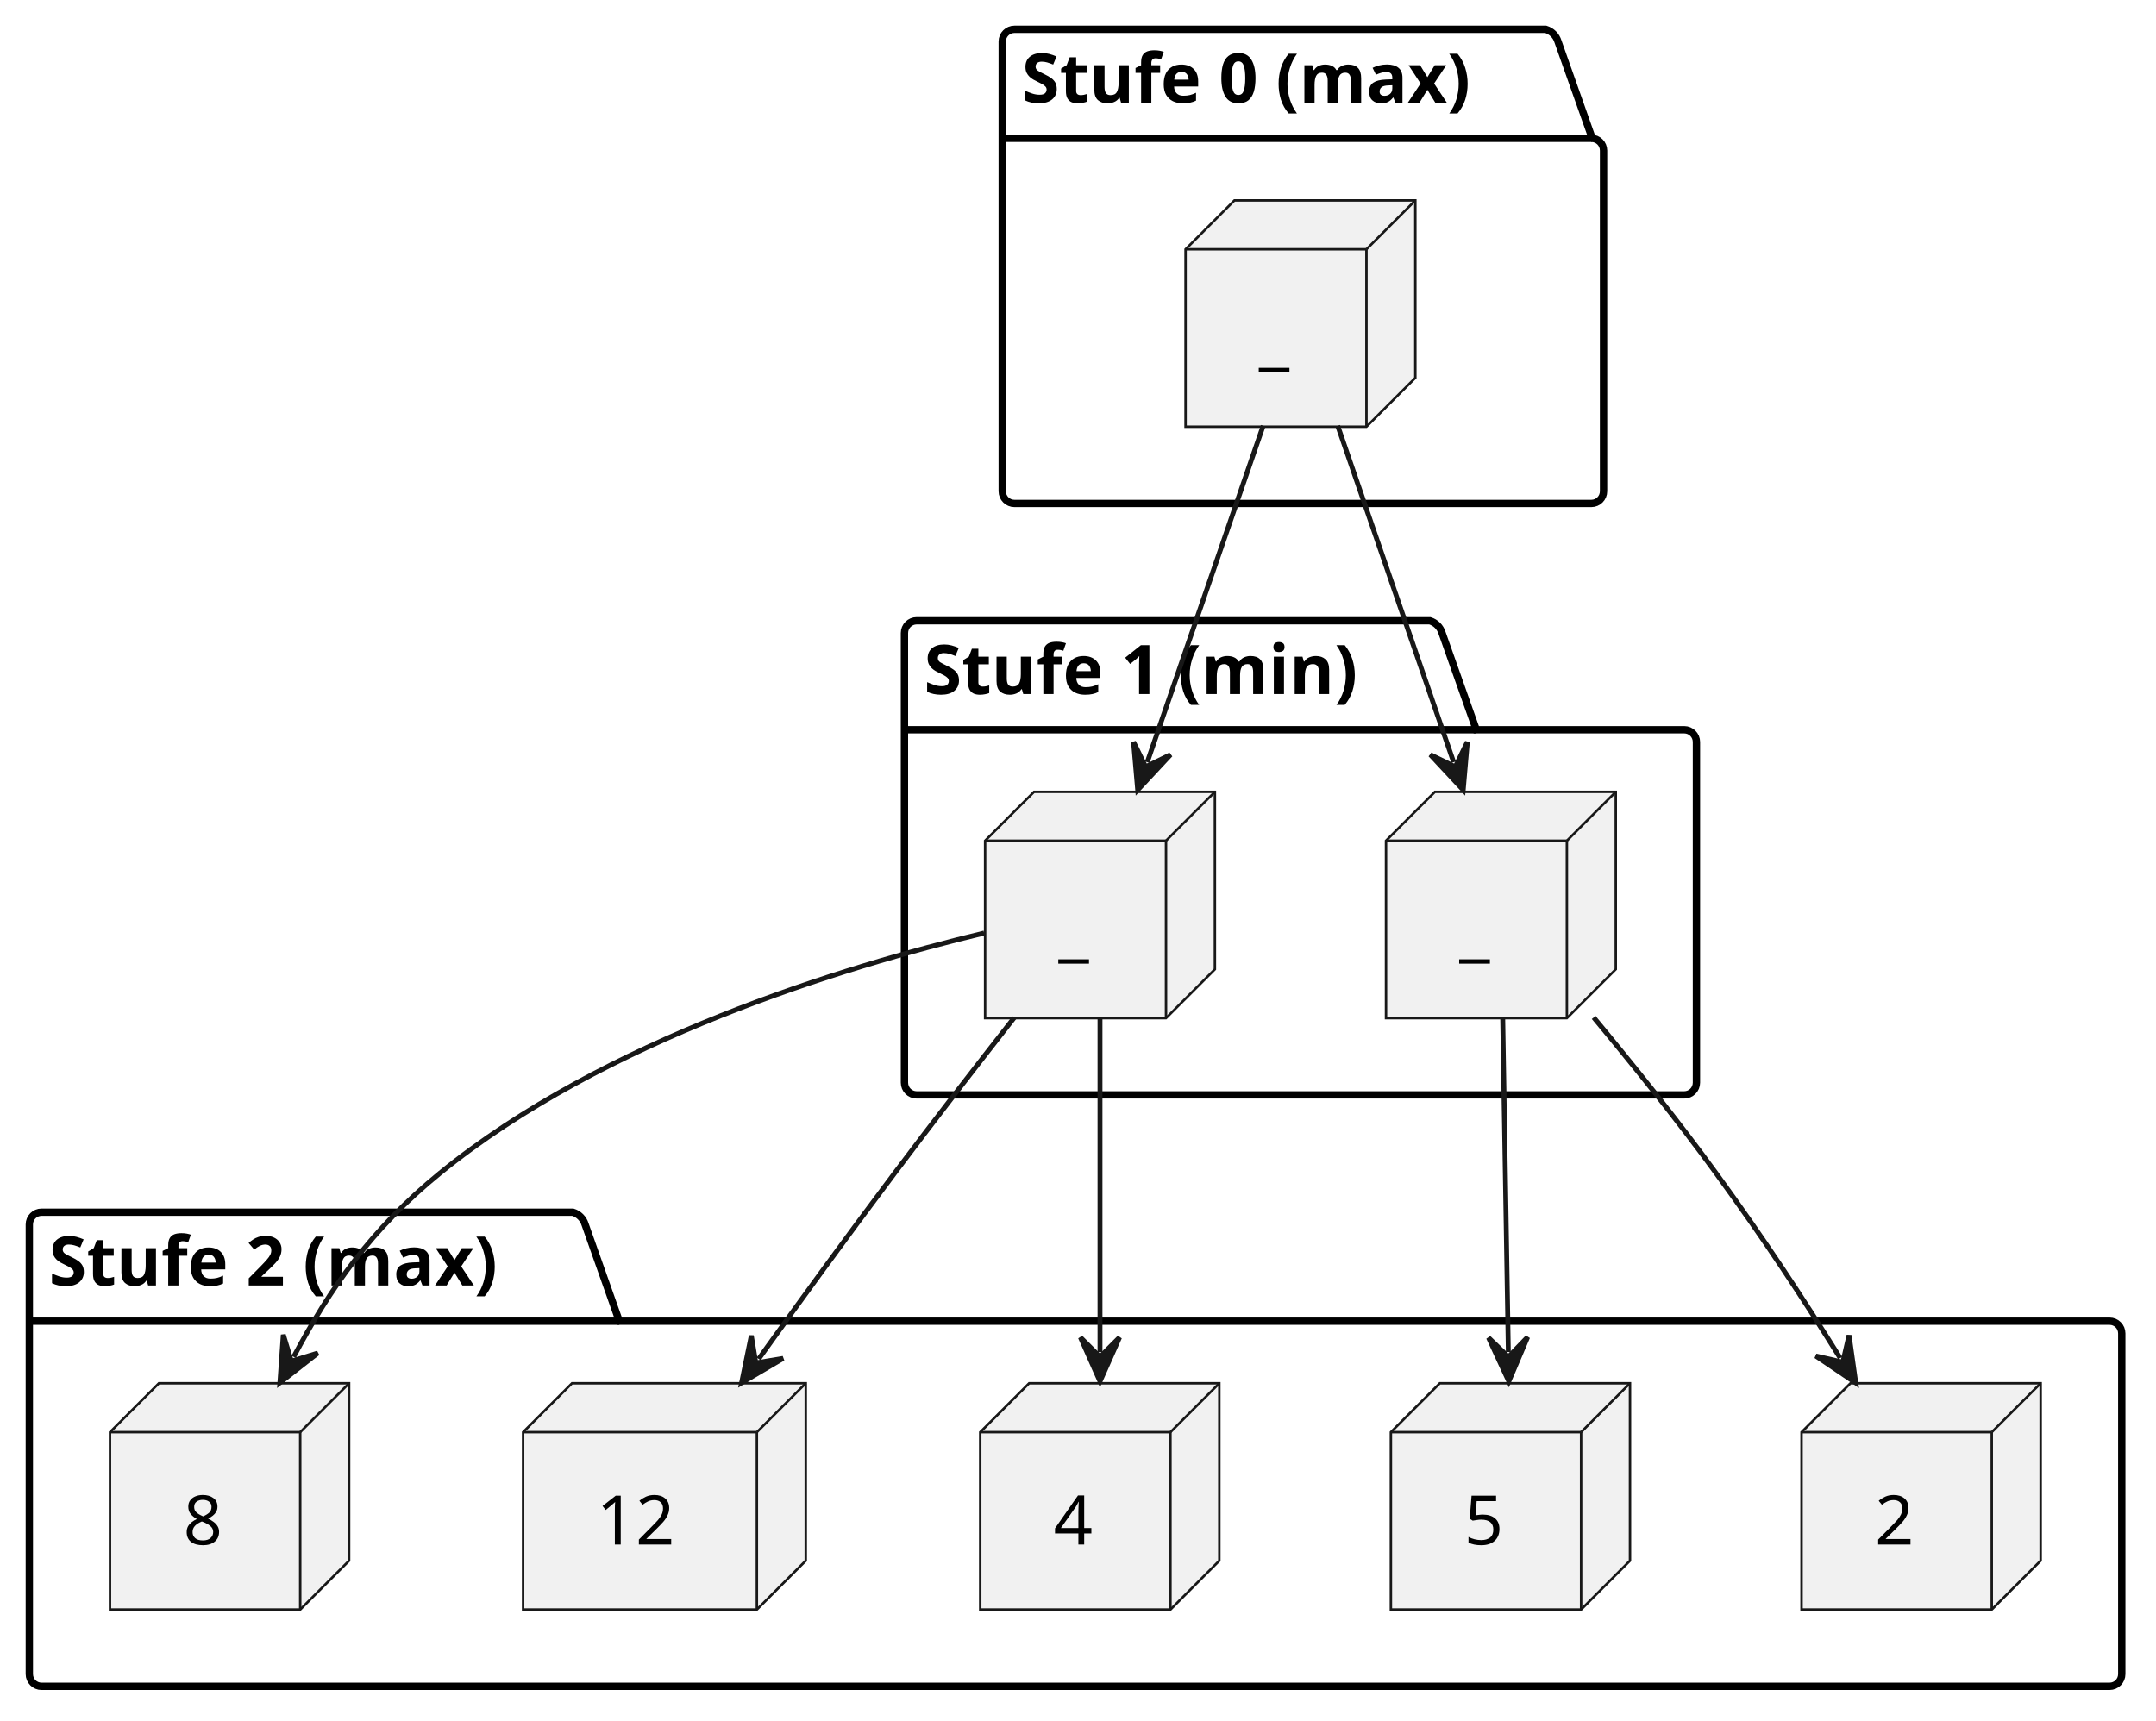
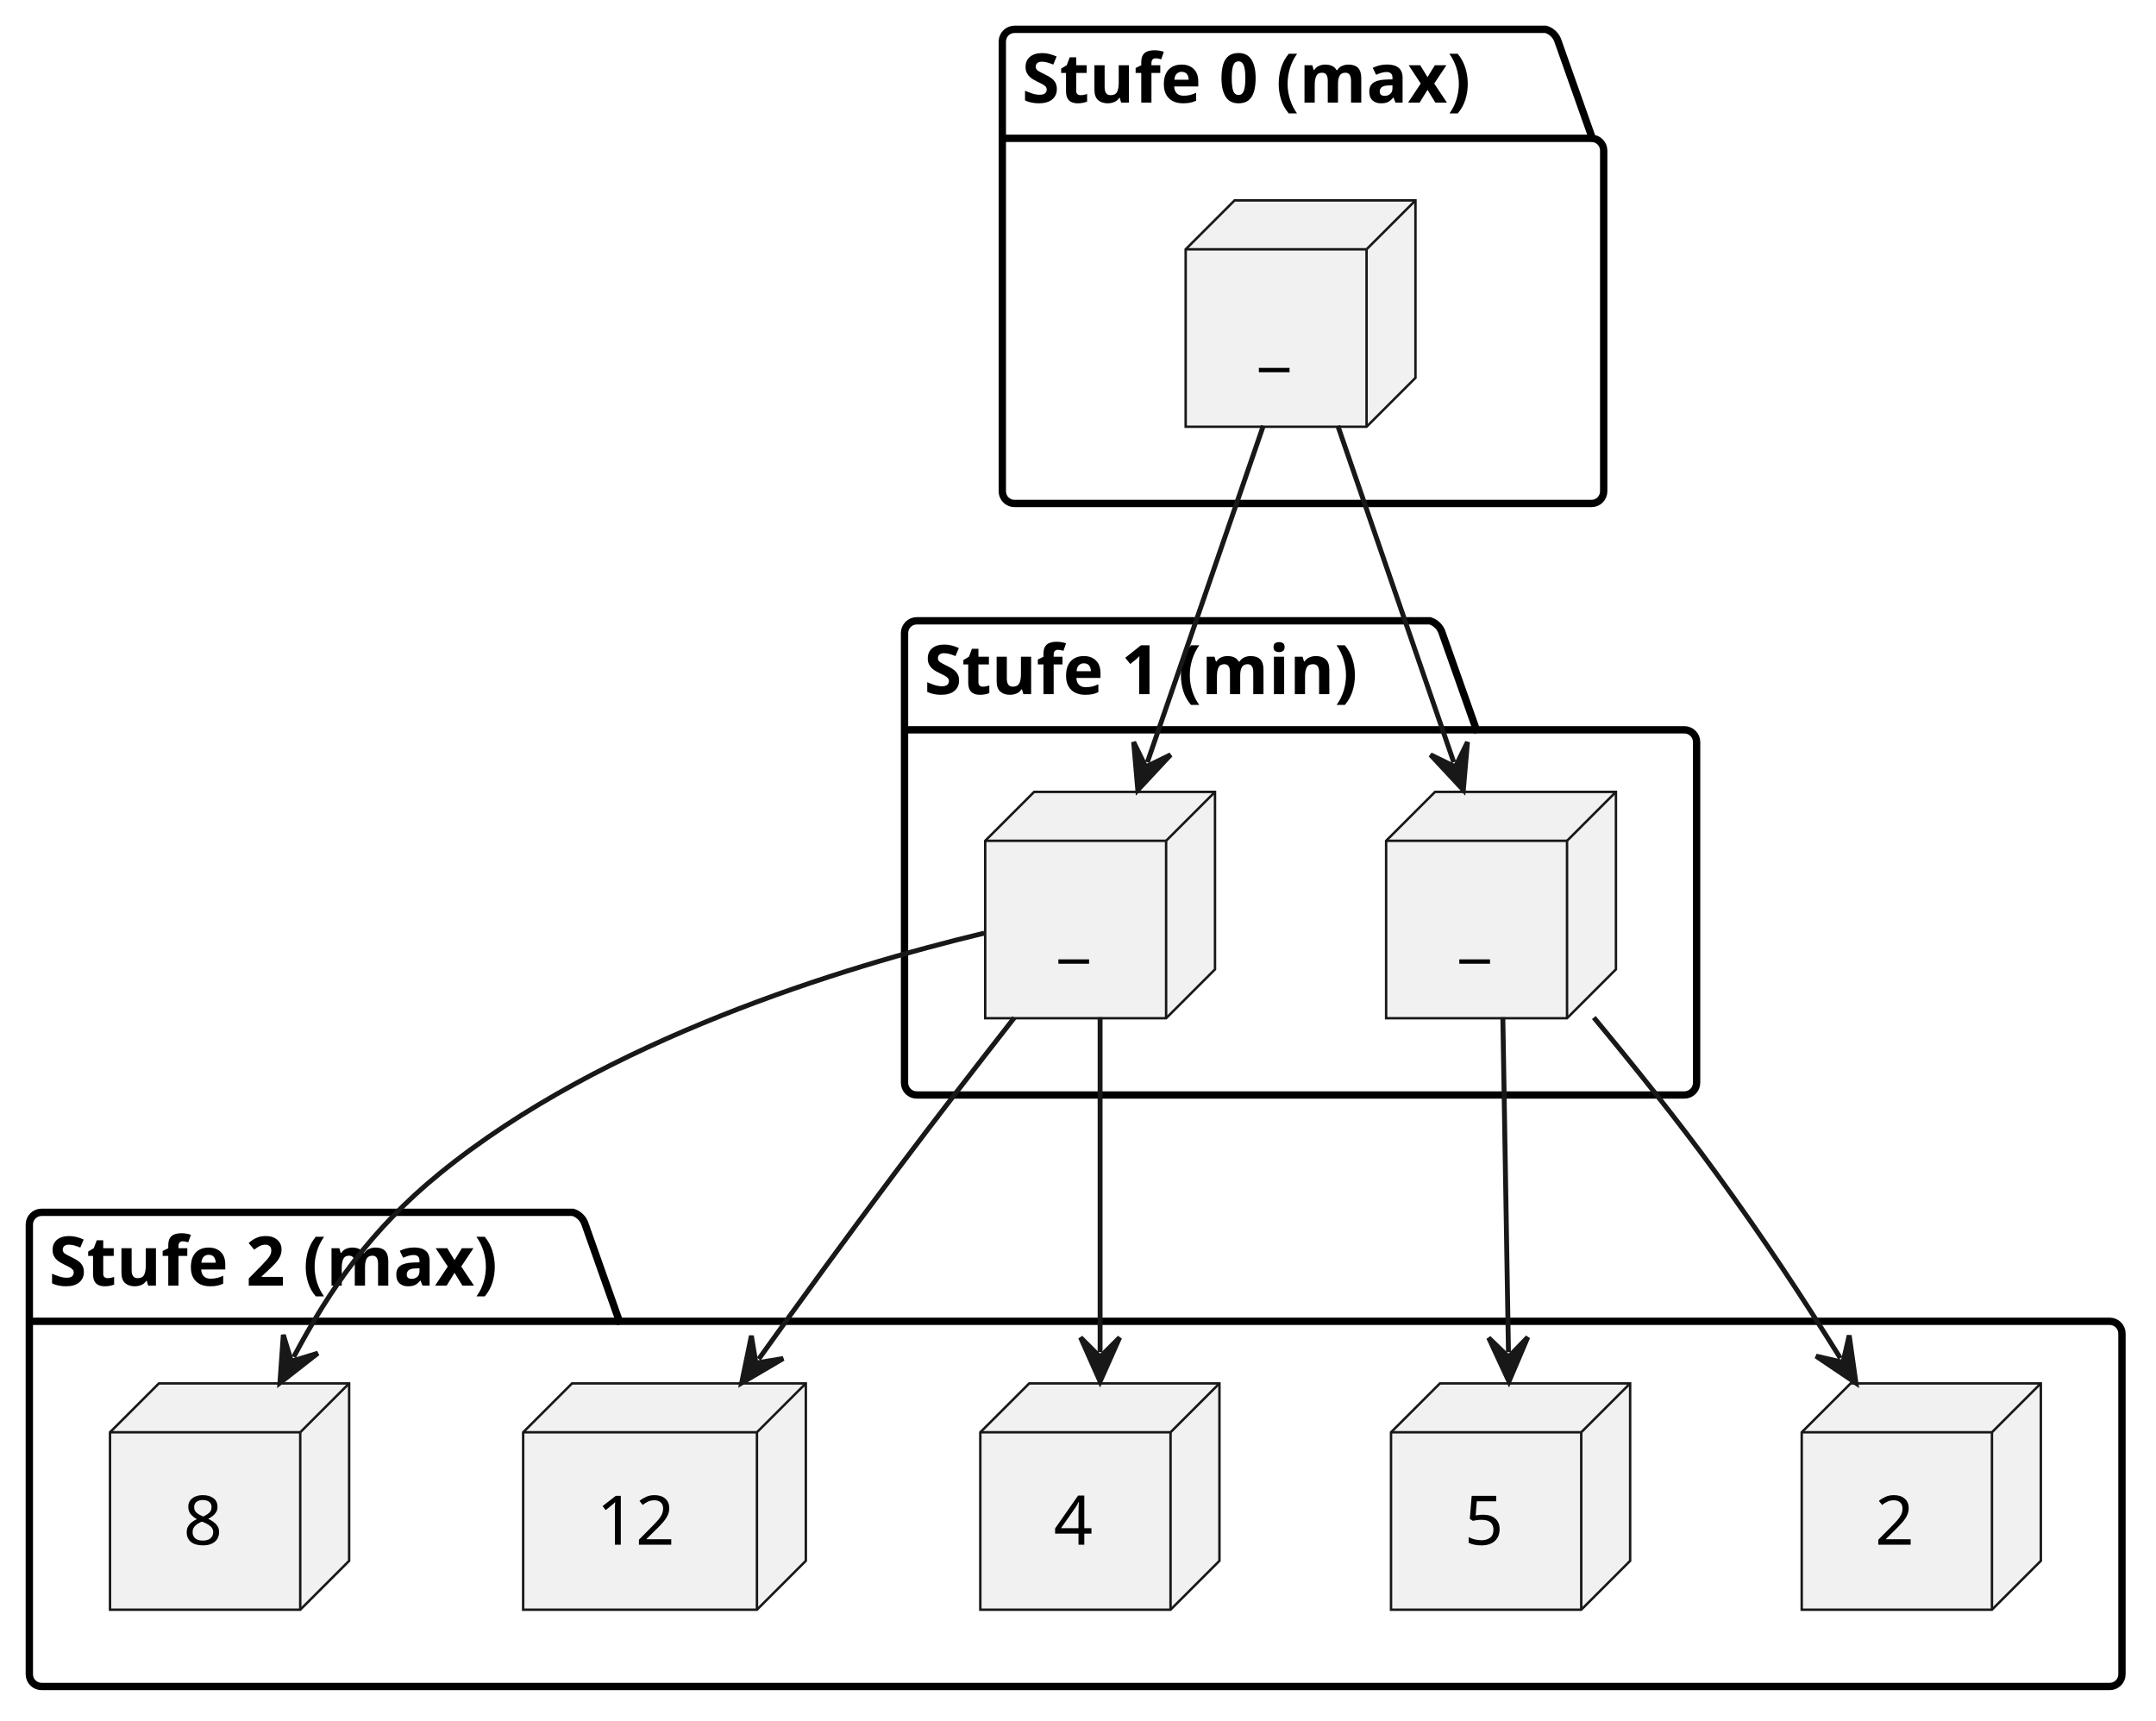
- <svg xmlns="http://www.w3.org/2000/svg" contentStyleType="text/css" data-diagram-type="DESCRIPTION" height="352px" preserveAspectRatio="none" style="width:441px;height:352px;background:#FFFFFF;" version="1.1" viewBox="0 0 441 352" width="441px" zoomAndPan="magnify">
+ <svg xmlns="http://www.w3.org/2000/svg" contentStyleType="text/css" data-diagram-type="DESCRIPTION" height="1100px" preserveAspectRatio="none" style="width:1378px;height:1100px;background:#FFFFFF;" version="1.1" viewBox="0 0 1378 1100" width="1378.125px" zoomAndPan="magnify">
  <defs />
  <g>
-     <g class="cluster" data-entity="Stufe 0 .max." data-source-line="4" data-uid="ent0002" id="cluster_Stufe 0 .max.">
-       <path d="M207.5,6 L316.18,6 A3.75,3.75 0 0 1 318.68,8.5 L325.68,28.297 L325.5,28.297 A2.5,2.5 0 0 1 328,30.797 L328,100.5 A2.5,2.5 0 0 1 325.5,103 L207.5,103 A2.5,2.5 0 0 1 205,100.5 L205,8.5 A2.5,2.5 0 0 1 207.5,6" fill="none" style="stroke:#000000;stroke-width:1.5;" />
-       <line style="stroke:#000000;stroke-width:1.5;" x1="205" x2="325.68" y1="28.297" y2="28.297" />
-       <text fill="#000000" font-family="sans-serif" font-size="14" font-weight="bold" lengthAdjust="spacing" textLength="107.68" x="209" y="20.995">Stufe 0 (max)</text>
+     <g class="cluster" data-entity="Stufe 0 .max." data-source-line="6" data-uid="ent0002" id="cluster_Stufe 0 .max.">
+       <path d="M648.438,18.75 L988.062,18.75 A11.719,11.719 0 0 1 995.874,26.562 L1017.749,88.428 L1017.188,88.428 A7.812,7.812 0 0 1 1025,96.24 L1025,314.062 A7.812,7.812 0 0 1 1017.188,321.875 L648.438,321.875 A7.812,7.812 0 0 1 640.625,314.062 L640.625,26.562 A7.812,7.812 0 0 1 648.438,18.75" fill="none" style="stroke:#000000;stroke-width:4.688;" />
+       <line style="stroke:#000000;stroke-width:4.688;" x1="640.625" x2="1017.749" y1="88.428" y2="88.428" />
+       <text fill="#000000" font-family="sans-serif" font-size="43.75" font-weight="bold" lengthAdjust="spacing" textLength="336.499" x="653.125" y="65.61">Stufe 0 (max)</text>
    </g>
-     <g class="cluster" data-entity="Stufe 1 .min." data-source-line="8" data-uid="ent0004" id="cluster_Stufe 1 .min.">
-       <path d="M187.5,127 L292.468,127 A3.75,3.75 0 0 1 294.968,129.5 L301.968,149.297 L344.5,149.297 A2.5,2.5 0 0 1 347,151.797 L347,221.5 A2.5,2.5 0 0 1 344.5,224 L187.5,224 A2.5,2.5 0 0 1 185,221.5 L185,129.5 A2.5,2.5 0 0 1 187.5,127" fill="none" style="stroke:#000000;stroke-width:1.5;" />
-       <line style="stroke:#000000;stroke-width:1.5;" x1="185" x2="301.968" y1="149.297" y2="149.297" />
-       <text fill="#000000" font-family="sans-serif" font-size="14" font-weight="bold" lengthAdjust="spacing" textLength="103.968" x="189" y="141.995">Stufe 1 (min)</text>
+     <g class="cluster" data-entity="Stufe 1 .min." data-source-line="10" data-uid="ent0004" id="cluster_Stufe 1 .min.">
+       <path d="M585.938,396.875 L913.962,396.875 A11.719,11.719 0 0 1 921.774,404.688 L943.649,466.553 L1076.562,466.553 A7.812,7.812 0 0 1 1084.375,474.365 L1084.375,692.188 A7.812,7.812 0 0 1 1076.562,700 L585.938,700 A7.812,7.812 0 0 1 578.125,692.188 L578.125,404.688 A7.812,7.812 0 0 1 585.938,396.875" fill="none" style="stroke:#000000;stroke-width:4.688;" />
+       <line style="stroke:#000000;stroke-width:4.688;" x1="578.125" x2="943.649" y1="466.553" y2="466.553" />
+       <text fill="#000000" font-family="sans-serif" font-size="43.75" font-weight="bold" lengthAdjust="spacing" textLength="324.899" x="590.625" y="443.735">Stufe 1 (min)</text>
    </g>
-     <g class="cluster" data-entity="Stufe 2 .max." data-source-line="13" data-uid="ent0007" id="cluster_Stufe 2 .max.">
-       <path d="M8.5,248 L117.18,248 A3.75,3.75 0 0 1 119.68,250.5 L126.68,270.297 L431.5,270.297 A2.5,2.5 0 0 1 434,272.797 L434,342.5 A2.5,2.5 0 0 1 431.5,345 L8.5,345 A2.5,2.5 0 0 1 6,342.5 L6,250.5 A2.5,2.5 0 0 1 8.5,248" fill="none" style="stroke:#000000;stroke-width:1.5;" />
-       <line style="stroke:#000000;stroke-width:1.5;" x1="6" x2="126.68" y1="270.297" y2="270.297" />
-       <text fill="#000000" font-family="sans-serif" font-size="14" font-weight="bold" lengthAdjust="spacing" textLength="107.68" x="10" y="262.995">Stufe 2 (max)</text>
+     <g class="cluster" data-entity="Stufe 2 .max." data-source-line="15" data-uid="ent0007" id="cluster_Stufe 2 .max.">
+       <path d="M26.562,775 L366.187,775 A11.719,11.719 0 0 1 373.999,782.812 L395.874,844.678 L1348.438,844.678 A7.812,7.812 0 0 1 1356.25,852.49 L1356.25,1070.312 A7.812,7.812 0 0 1 1348.438,1078.125 L26.562,1078.125 A7.812,7.812 0 0 1 18.75,1070.312 L18.75,782.812 A7.812,7.812 0 0 1 26.562,775" fill="none" style="stroke:#000000;stroke-width:4.688;" />
+       <line style="stroke:#000000;stroke-width:4.688;" x1="18.75" x2="395.874" y1="844.678" y2="844.678" />
+       <text fill="#000000" font-family="sans-serif" font-size="43.75" font-weight="bold" lengthAdjust="spacing" textLength="336.499" x="31.25" y="821.86">Stufe 2 (max)</text>
    </g>
-     <g class="entity" data-entity="L0" data-source-line="5" data-uid="ent0003" id="entity_L0">
-       <polygon fill="#F1F1F1" points="242.5,51,252.5,41,289.5,41,289.5,77.297,279.5,87.297,242.5,87.297,242.5,51" style="stroke:#181818;stroke-width:0.5;" />
-       <line style="stroke:#181818;stroke-width:0.5;" x1="279.5" x2="289.5" y1="51" y2="41" />
-       <line style="stroke:#181818;stroke-width:0.5;" x1="242.5" x2="279.5" y1="51" y2="51" />
-       <line style="stroke:#181818;stroke-width:0.5;" x1="279.5" x2="279.5" y1="51" y2="87.297" />
-       <text fill="#000000" font-family="sans-serif" font-size="14" lengthAdjust="spacing" textLength="7" x="257.5" y="73.995">_</text>
+     <g class="entity" data-entity="L0" data-source-line="7" data-uid="ent0003" id="entity_L0">
+       <polygon fill="#F1F1F1" points="757.812,159.375,789.062,128.125,904.688,128.125,904.688,241.553,873.438,272.803,757.812,272.803,757.812,159.375" style="stroke:#181818;stroke-width:1.562;" />
+       <line style="stroke:#181818;stroke-width:1.562;" x1="873.438" x2="904.688" y1="159.375" y2="128.125" />
+       <line style="stroke:#181818;stroke-width:1.562;" x1="757.812" x2="873.438" y1="159.375" y2="159.375" />
+       <line style="stroke:#181818;stroke-width:1.562;" x1="873.438" x2="873.438" y1="159.375" y2="272.803" />
+       <text fill="#000000" font-family="sans-serif" font-size="43.75" lengthAdjust="spacing" textLength="21.875" x="804.688" y="231.235">_</text>
    </g>
-     <g class="entity" data-entity="L1L" data-source-line="9" data-uid="ent0005" id="entity_L1L">
-       <polygon fill="#F1F1F1" points="283.5,172,293.5,162,330.5,162,330.5,198.297,320.5,208.297,283.5,208.297,283.5,172" style="stroke:#181818;stroke-width:0.5;" />
-       <line style="stroke:#181818;stroke-width:0.5;" x1="320.5" x2="330.5" y1="172" y2="162" />
-       <line style="stroke:#181818;stroke-width:0.5;" x1="283.5" x2="320.5" y1="172" y2="172" />
-       <line style="stroke:#181818;stroke-width:0.5;" x1="320.5" x2="320.5" y1="172" y2="208.297" />
-       <text fill="#000000" font-family="sans-serif" font-size="14" lengthAdjust="spacing" textLength="7" x="298.5" y="194.995">_</text>
+     <g class="entity" data-entity="L1L" data-source-line="11" data-uid="ent0005" id="entity_L1L">
+       <polygon fill="#F1F1F1" points="885.938,537.5,917.188,506.25,1032.812,506.25,1032.812,619.678,1001.562,650.928,885.938,650.928,885.938,537.5" style="stroke:#181818;stroke-width:1.562;" />
+       <line style="stroke:#181818;stroke-width:1.562;" x1="1001.562" x2="1032.812" y1="537.5" y2="506.25" />
+       <line style="stroke:#181818;stroke-width:1.562;" x1="885.938" x2="1001.562" y1="537.5" y2="537.5" />
+       <line style="stroke:#181818;stroke-width:1.562;" x1="1001.562" x2="1001.562" y1="537.5" y2="650.928" />
+       <text fill="#000000" font-family="sans-serif" font-size="43.75" lengthAdjust="spacing" textLength="21.875" x="932.812" y="609.36">_</text>
    </g>
-     <g class="entity" data-entity="L1R" data-source-line="10" data-uid="ent0006" id="entity_L1R">
-       <polygon fill="#F1F1F1" points="201.5,172,211.5,162,248.5,162,248.5,198.297,238.5,208.297,201.5,208.297,201.5,172" style="stroke:#181818;stroke-width:0.5;" />
-       <line style="stroke:#181818;stroke-width:0.5;" x1="238.5" x2="248.5" y1="172" y2="162" />
-       <line style="stroke:#181818;stroke-width:0.5;" x1="201.5" x2="238.5" y1="172" y2="172" />
-       <line style="stroke:#181818;stroke-width:0.5;" x1="238.5" x2="238.5" y1="172" y2="208.297" />
-       <text fill="#000000" font-family="sans-serif" font-size="14" lengthAdjust="spacing" textLength="7" x="216.5" y="194.995">_</text>
+     <g class="entity" data-entity="L1R" data-source-line="12" data-uid="ent0006" id="entity_L1R">
+       <polygon fill="#F1F1F1" points="629.688,537.5,660.938,506.25,776.562,506.25,776.562,619.678,745.312,650.928,629.688,650.928,629.688,537.5" style="stroke:#181818;stroke-width:1.562;" />
+       <line style="stroke:#181818;stroke-width:1.562;" x1="745.312" x2="776.562" y1="537.5" y2="506.25" />
+       <line style="stroke:#181818;stroke-width:1.562;" x1="629.688" x2="745.312" y1="537.5" y2="537.5" />
+       <line style="stroke:#181818;stroke-width:1.562;" x1="745.312" x2="745.312" y1="537.5" y2="650.928" />
+       <text fill="#000000" font-family="sans-serif" font-size="43.75" lengthAdjust="spacing" textLength="21.875" x="676.562" y="609.36">_</text>
    </g>
-     <g class="entity" data-entity="L2LL" data-source-line="14" data-uid="ent0008" id="entity_L2LL">
-       <polygon fill="#F1F1F1" points="368.5,293,378.5,283,417.407,283,417.407,319.297,407.407,329.297,368.5,329.297,368.5,293" style="stroke:#181818;stroke-width:0.5;" />
-       <line style="stroke:#181818;stroke-width:0.5;" x1="407.407" x2="417.407" y1="293" y2="283" />
-       <line style="stroke:#181818;stroke-width:0.5;" x1="368.5" x2="407.407" y1="293" y2="293" />
-       <line style="stroke:#181818;stroke-width:0.5;" x1="407.407" x2="407.407" y1="293" y2="329.297" />
-       <text fill="#000000" font-family="sans-serif" font-size="14" lengthAdjust="spacing" textLength="8.907" x="383.5" y="315.995">2</text>
+     <g class="entity" data-entity="L2LL" data-source-line="16" data-uid="ent0008" id="entity_L2LL">
+       <polygon fill="#F1F1F1" points="1151.562,915.625,1182.812,884.375,1304.398,884.375,1304.398,997.803,1273.148,1029.053,1151.562,1029.053,1151.562,915.625" style="stroke:#181818;stroke-width:1.562;" />
+       <line style="stroke:#181818;stroke-width:1.562;" x1="1273.148" x2="1304.398" y1="915.625" y2="884.375" />
+       <line style="stroke:#181818;stroke-width:1.562;" x1="1151.562" x2="1273.148" y1="915.625" y2="915.625" />
+       <line style="stroke:#181818;stroke-width:1.562;" x1="1273.148" x2="1273.148" y1="915.625" y2="1029.053" />
+       <text fill="#000000" font-family="sans-serif" font-size="43.75" lengthAdjust="spacing" textLength="27.835" x="1198.438" y="987.485">2</text>
    </g>
-     <g class="entity" data-entity="L2LR" data-source-line="15" data-uid="ent0009" id="entity_L2LR">
-       <polygon fill="#F1F1F1" points="284.5,293,294.5,283,333.407,283,333.407,319.297,323.407,329.297,284.5,329.297,284.5,293" style="stroke:#181818;stroke-width:0.5;" />
-       <line style="stroke:#181818;stroke-width:0.5;" x1="323.407" x2="333.407" y1="293" y2="283" />
-       <line style="stroke:#181818;stroke-width:0.5;" x1="284.5" x2="323.407" y1="293" y2="293" />
-       <line style="stroke:#181818;stroke-width:0.5;" x1="323.407" x2="323.407" y1="293" y2="329.297" />
-       <text fill="#000000" font-family="sans-serif" font-size="14" lengthAdjust="spacing" textLength="8.907" x="299.5" y="315.995">5</text>
+     <g class="entity" data-entity="L2LR" data-source-line="17" data-uid="ent0009" id="entity_L2LR">
+       <polygon fill="#F1F1F1" points="889.062,915.625,920.312,884.375,1041.898,884.375,1041.898,997.803,1010.648,1029.053,889.062,1029.053,889.062,915.625" style="stroke:#181818;stroke-width:1.562;" />
+       <line style="stroke:#181818;stroke-width:1.562;" x1="1010.648" x2="1041.898" y1="915.625" y2="884.375" />
+       <line style="stroke:#181818;stroke-width:1.562;" x1="889.062" x2="1010.648" y1="915.625" y2="915.625" />
+       <line style="stroke:#181818;stroke-width:1.562;" x1="1010.648" x2="1010.648" y1="915.625" y2="1029.053" />
+       <text fill="#000000" font-family="sans-serif" font-size="43.75" lengthAdjust="spacing" textLength="27.835" x="935.938" y="987.485">5</text>
    </g>
-     <g class="entity" data-entity="L2RL" data-source-line="16" data-uid="ent0010" id="entity_L2RL">
-       <polygon fill="#F1F1F1" points="200.5,293,210.5,283,249.407,283,249.407,319.297,239.407,329.297,200.5,329.297,200.5,293" style="stroke:#181818;stroke-width:0.5;" />
-       <line style="stroke:#181818;stroke-width:0.5;" x1="239.407" x2="249.407" y1="293" y2="283" />
-       <line style="stroke:#181818;stroke-width:0.5;" x1="200.5" x2="239.407" y1="293" y2="293" />
-       <line style="stroke:#181818;stroke-width:0.5;" x1="239.407" x2="239.407" y1="293" y2="329.297" />
-       <text fill="#000000" font-family="sans-serif" font-size="14" lengthAdjust="spacing" textLength="8.907" x="215.5" y="315.995">4</text>
+     <g class="entity" data-entity="L2RL" data-source-line="18" data-uid="ent0010" id="entity_L2RL">
+       <polygon fill="#F1F1F1" points="626.562,915.625,657.812,884.375,779.398,884.375,779.398,997.803,748.148,1029.053,626.562,1029.053,626.562,915.625" style="stroke:#181818;stroke-width:1.562;" />
+       <line style="stroke:#181818;stroke-width:1.562;" x1="748.148" x2="779.398" y1="915.625" y2="884.375" />
+       <line style="stroke:#181818;stroke-width:1.562;" x1="626.562" x2="748.148" y1="915.625" y2="915.625" />
+       <line style="stroke:#181818;stroke-width:1.562;" x1="748.148" x2="748.148" y1="915.625" y2="1029.053" />
+       <text fill="#000000" font-family="sans-serif" font-size="43.75" lengthAdjust="spacing" textLength="27.835" x="673.438" y="987.485">4</text>
    </g>
-     <g class="entity" data-entity="L2RM" data-source-line="17" data-uid="ent0011" id="entity_L2RM">
-       <polygon fill="#F1F1F1" points="107,293,117,283,164.815,283,164.815,319.297,154.815,329.297,107,329.297,107,293" style="stroke:#181818;stroke-width:0.5;" />
-       <line style="stroke:#181818;stroke-width:0.5;" x1="154.815" x2="164.815" y1="293" y2="283" />
-       <line style="stroke:#181818;stroke-width:0.5;" x1="107" x2="154.815" y1="293" y2="293" />
-       <line style="stroke:#181818;stroke-width:0.5;" x1="154.815" x2="154.815" y1="293" y2="329.297" />
-       <text fill="#000000" font-family="sans-serif" font-size="14" lengthAdjust="spacing" textLength="17.814" x="122" y="315.995">12</text>
+     <g class="entity" data-entity="L2RM" data-source-line="19" data-uid="ent0011" id="entity_L2RM">
+       <polygon fill="#F1F1F1" points="334.375,915.625,365.625,884.375,515.045,884.375,515.045,997.803,483.795,1029.053,334.375,1029.053,334.375,915.625" style="stroke:#181818;stroke-width:1.562;" />
+       <line style="stroke:#181818;stroke-width:1.562;" x1="483.795" x2="515.045" y1="915.625" y2="884.375" />
+       <line style="stroke:#181818;stroke-width:1.562;" x1="334.375" x2="483.795" y1="915.625" y2="915.625" />
+       <line style="stroke:#181818;stroke-width:1.562;" x1="483.795" x2="483.795" y1="915.625" y2="1029.053" />
+       <text fill="#000000" font-family="sans-serif" font-size="43.75" lengthAdjust="spacing" textLength="55.67" x="381.25" y="987.485">12</text>
    </g>
-     <g class="entity" data-entity="L2RR" data-source-line="18" data-uid="ent0012" id="entity_L2RR">
-       <polygon fill="#F1F1F1" points="22.5,293,32.5,283,71.407,283,71.407,319.297,61.407,329.297,22.5,329.297,22.5,293" style="stroke:#181818;stroke-width:0.5;" />
-       <line style="stroke:#181818;stroke-width:0.5;" x1="61.407" x2="71.407" y1="293" y2="283" />
-       <line style="stroke:#181818;stroke-width:0.5;" x1="22.5" x2="61.407" y1="293" y2="293" />
-       <line style="stroke:#181818;stroke-width:0.5;" x1="61.407" x2="61.407" y1="293" y2="329.297" />
-       <text fill="#000000" font-family="sans-serif" font-size="14" lengthAdjust="spacing" textLength="8.907" x="37.5" y="315.995">8</text>
+     <g class="entity" data-entity="L2RR" data-source-line="20" data-uid="ent0012" id="entity_L2RR">
+       <polygon fill="#F1F1F1" points="70.312,915.625,101.562,884.375,223.148,884.375,223.148,997.803,191.898,1029.053,70.312,1029.053,70.312,915.625" style="stroke:#181818;stroke-width:1.562;" />
+       <line style="stroke:#181818;stroke-width:1.562;" x1="191.898" x2="223.148" y1="915.625" y2="884.375" />
+       <line style="stroke:#181818;stroke-width:1.562;" x1="70.312" x2="191.898" y1="915.625" y2="915.625" />
+       <line style="stroke:#181818;stroke-width:1.562;" x1="191.898" x2="191.898" y1="915.625" y2="1029.053" />
+       <text fill="#000000" font-family="sans-serif" font-size="43.75" lengthAdjust="spacing" textLength="27.835" x="117.188" y="987.485">8</text>
    </g>
-     <g class="link" data-entity-1="L0" data-entity-2="L1L" data-source-line="22" data-uid="lnk13" id="link_L0_L1L">
-       <path d="M273.62,87.1 C280.93,108.34 289.985,134.607 297.335,155.937" fill="none" id="L0-to-L1L" style="stroke:#181818;stroke-width:1;" />
-       <polygon fill="#181818" points="299.29,161.61,300.14,151.798,297.661,156.883,292.576,154.404,299.29,161.61" style="stroke:#181818;stroke-width:1;" />
+     <g class="link" data-entity-1="L0" data-entity-2="L1L" data-source-line="24" data-uid="lnk13" id="link_L0_L1L">
+       <path d="M855.062,272.188 C877.906,338.562 906.204,420.648 929.173,487.304" fill="none" id="L0-to-L1L" style="stroke:#181818;stroke-width:3.125;" />
+       <polygon fill="#181818" points="935.281,505.031,937.937,474.368,930.191,490.259,914.301,482.513,935.281,505.031" style="stroke:#181818;stroke-width:3.125;" />
    </g>
-     <g class="link" data-entity-1="L0" data-entity-2="L1R" data-source-line="23" data-uid="lnk14" id="link_L0_L1R">
-       <path d="M258.38,87.1 C251.07,108.34 242.015,134.607 234.665,155.937" fill="none" id="L0-to-L1R" style="stroke:#181818;stroke-width:1;" />
-       <polygon fill="#181818" points="232.71,161.61,239.424,154.404,234.339,156.883,231.86,151.798,232.71,161.61" style="stroke:#181818;stroke-width:1;" />
+     <g class="link" data-entity-1="L0" data-entity-2="L1R" data-source-line="25" data-uid="lnk14" id="link_L0_L1R">
+       <path d="M807.438,272.188 C784.594,338.562 756.296,420.648 733.327,487.304" fill="none" id="L0-to-L1R" style="stroke:#181818;stroke-width:3.125;" />
+       <polygon fill="#181818" points="727.219,505.031,748.199,482.513,732.309,490.259,724.563,474.368,727.219,505.031" style="stroke:#181818;stroke-width:3.125;" />
    </g>
-     <g class="link" data-entity-1="L1L" data-entity-2="L2LL" data-source-line="24" data-uid="lnk15" id="link_L1L_L2LL">
-       <path d="M325.98,208.16 C333.95,217.76 343.18,229.24 351,240 C361.11,253.91 368.43,265.072 376.41,277.842" fill="none" id="L1L-to-L2LL" style="stroke:#181818;stroke-width:1;" />
-       <polygon fill="#181818" points="379.59,282.93,378.213,273.178,376.94,278.69,371.428,277.417,379.59,282.93" style="stroke:#181818;stroke-width:1;" />
+     <g class="link" data-entity-1="L1L" data-entity-2="L2LL" data-source-line="26" data-uid="lnk15" id="link_L1L_L2LL">
+       <path d="M1018.688,650.5 C1043.594,680.5 1072.438,716.375 1096.875,750 C1128.469,793.469 1151.345,828.349 1176.282,868.256" fill="none" id="L1L-to-L2LL" style="stroke:#181818;stroke-width:3.125;" />
+       <polygon fill="#181818" points="1186.219,884.156,1181.915,853.681,1177.938,870.906,1160.714,866.929,1186.219,884.156" style="stroke:#181818;stroke-width:3.125;" />
    </g>
-     <g class="link" data-entity-1="L1L" data-entity-2="L2LR" data-source-line="25" data-uid="lnk16" id="link_L1L_L2LR">
-       <path d="M307.37,208.1 C307.73,229.34 308.172,255.281 308.522,276.611" fill="none" id="L1L-to-L2LR" style="stroke:#181818;stroke-width:1;" />
-       <polygon fill="#181818" points="308.62,282.61,312.472,273.546,308.538,277.611,304.473,273.677,308.62,282.61" style="stroke:#181818;stroke-width:1;" />
+     <g class="link" data-entity-1="L1L" data-entity-2="L2LR" data-source-line="27" data-uid="lnk16" id="link_L1L_L2LR">
+       <path d="M960.531,650.312 C961.656,716.688 963.036,797.753 964.13,864.409" fill="none" id="L1L-to-L2LR" style="stroke:#181818;stroke-width:3.125;" />
+       <polygon fill="#181818" points="964.438,883.156,976.474,854.83,964.181,867.533,951.478,855.24,964.438,883.156" style="stroke:#181818;stroke-width:3.125;" />
    </g>
-     <g class="link" data-entity-1="L1R" data-entity-2="L2RL" data-source-line="26" data-uid="lnk17" id="link_L1R_L2RL">
-       <path d="M225,208.1 C225,229.34 225,255.28 225,276.61" fill="none" id="L1R-to-L2RL" style="stroke:#181818;stroke-width:1;" />
-       <polygon fill="#181818" points="225,282.61,229,273.61,225,277.61,221,273.61,225,282.61" style="stroke:#181818;stroke-width:1;" />
+     <g class="link" data-entity-1="L1R" data-entity-2="L2RL" data-source-line="28" data-uid="lnk17" id="link_L1R_L2RL">
+       <path d="M703.125,650.312 C703.125,716.688 703.125,797.75 703.125,864.406" fill="none" id="L1R-to-L2RL" style="stroke:#181818;stroke-width:3.125;" />
+       <polygon fill="#181818" points="703.125,883.156,715.625,855.031,703.125,867.531,690.625,855.031,703.125,883.156" style="stroke:#181818;stroke-width:3.125;" />
    </g>
-     <g class="link" data-entity-1="L1R" data-entity-2="L2RM" data-source-line="27" data-uid="lnk18" id="link_L1R_L2RM">
-       <path d="M207.45,208.2 C199.86,217.9 190.91,229.45 183,240 C172.39,254.15 164.233,265.382 155.183,278.022" fill="none" id="L1R-to-L2RM" style="stroke:#181818;stroke-width:1;" />
-       <polygon fill="#181818" points="151.69,282.9,160.182,277.911,154.601,278.835,153.677,273.254,151.69,282.9" style="stroke:#181818;stroke-width:1;" />
+     <g class="link" data-entity-1="L1R" data-entity-2="L2RM" data-source-line="29" data-uid="lnk18" id="link_L1R_L2RM">
+       <path d="M648.281,650.625 C624.562,680.938 596.594,717.031 571.875,750 C538.719,794.219 513.228,829.317 484.947,868.817" fill="none" id="L1R-to-L2RM" style="stroke:#181818;stroke-width:3.125;" />
+       <polygon fill="#181818" points="474.031,884.062,500.568,868.471,483.127,871.358,480.241,853.918,474.031,884.062" style="stroke:#181818;stroke-width:3.125;" />
    </g>
-     <g class="link" data-entity-1="L1R" data-entity-2="L2RR" data-source-line="28" data-uid="lnk19" id="link_L1R_L2RR">
-       <path d="M201.3,190.89 C172.46,197.81 123.47,212.74 90,240 C75.84,251.53 67.468,263.683 60.068,277.593" fill="none" id="L1R-to-L2RR" style="stroke:#181818;stroke-width:1;" />
-       <polygon fill="#181818" points="57.25,282.89,65.008,276.823,59.598,278.476,57.946,273.066,57.25,282.89" style="stroke:#181818;stroke-width:1;" />
+     <g class="link" data-entity-1="L1R" data-entity-2="L2RR" data-source-line="30" data-uid="lnk19" id="link_L1R_L2RR">
+       <path d="M629.062,596.531 C538.938,618.156 385.844,664.812 281.25,750 C237,786.031 210.838,824.009 187.713,867.478" fill="none" id="L1R-to-L2RR" style="stroke:#181818;stroke-width:3.125;" />
+       <polygon fill="#181818" points="178.906,884.031,203.151,865.072,186.245,870.237,181.08,853.33,178.906,884.031" style="stroke:#181818;stroke-width:3.125;" />
    </g>
  </g>
</svg>
